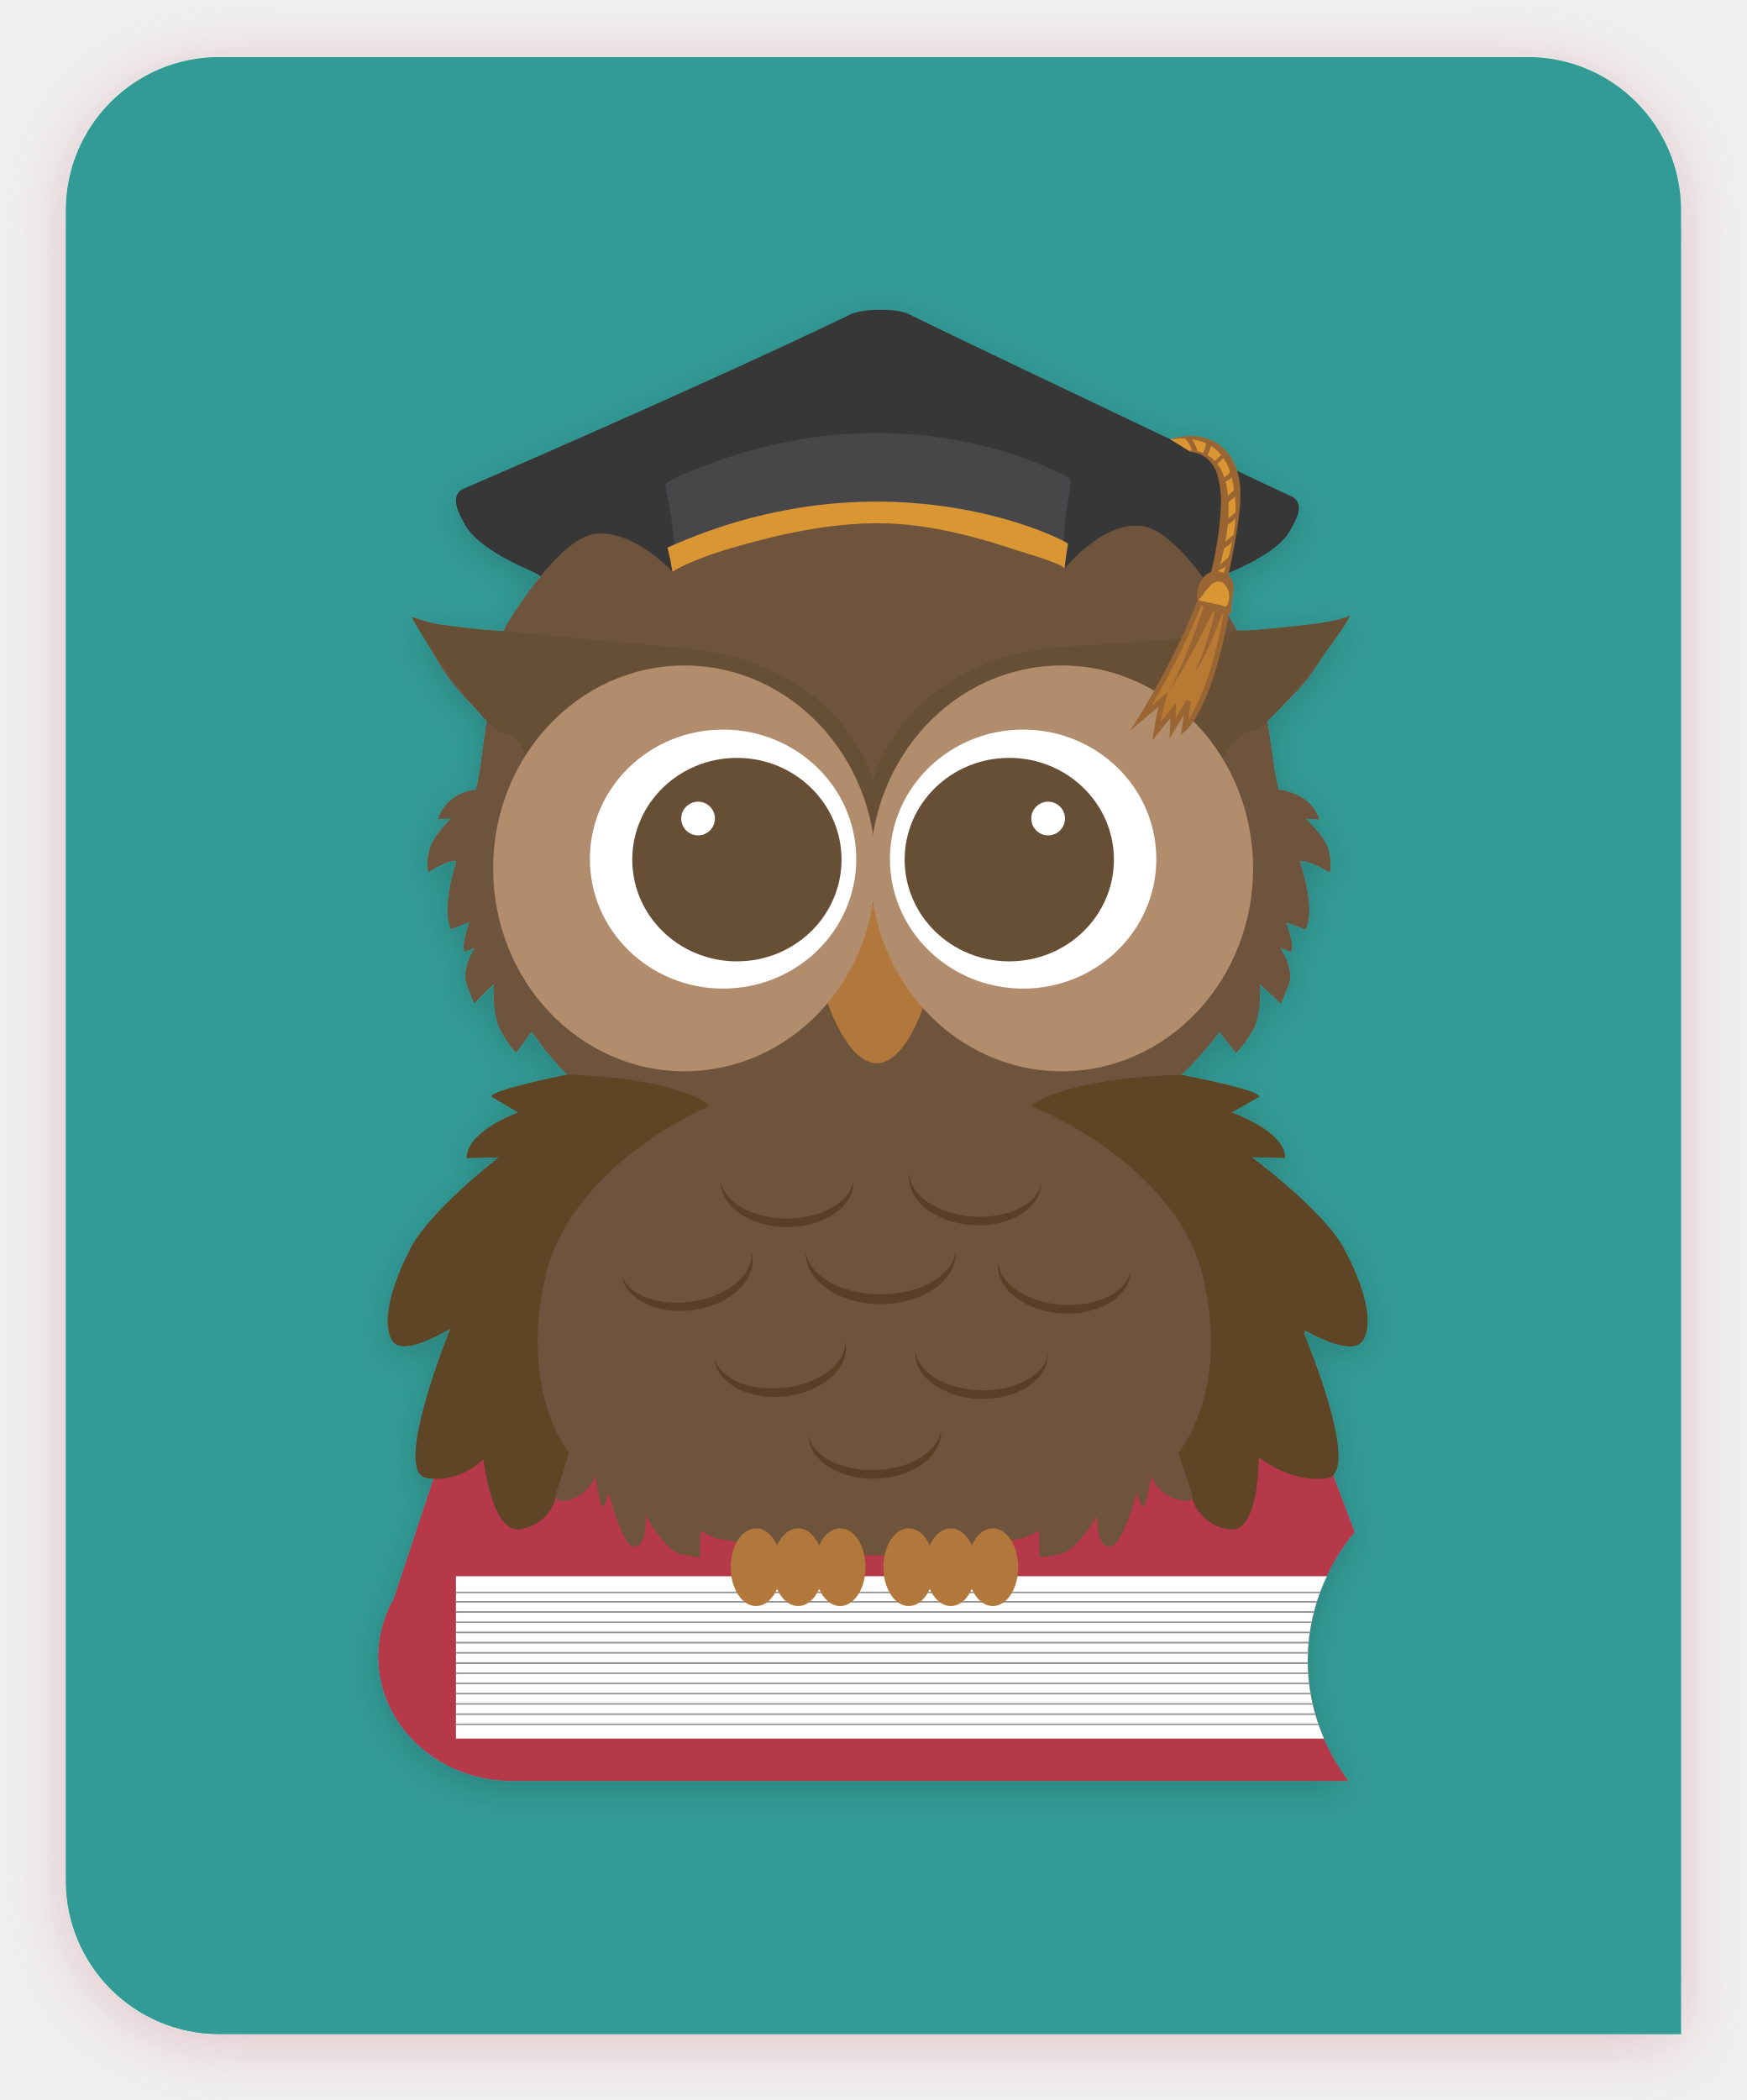
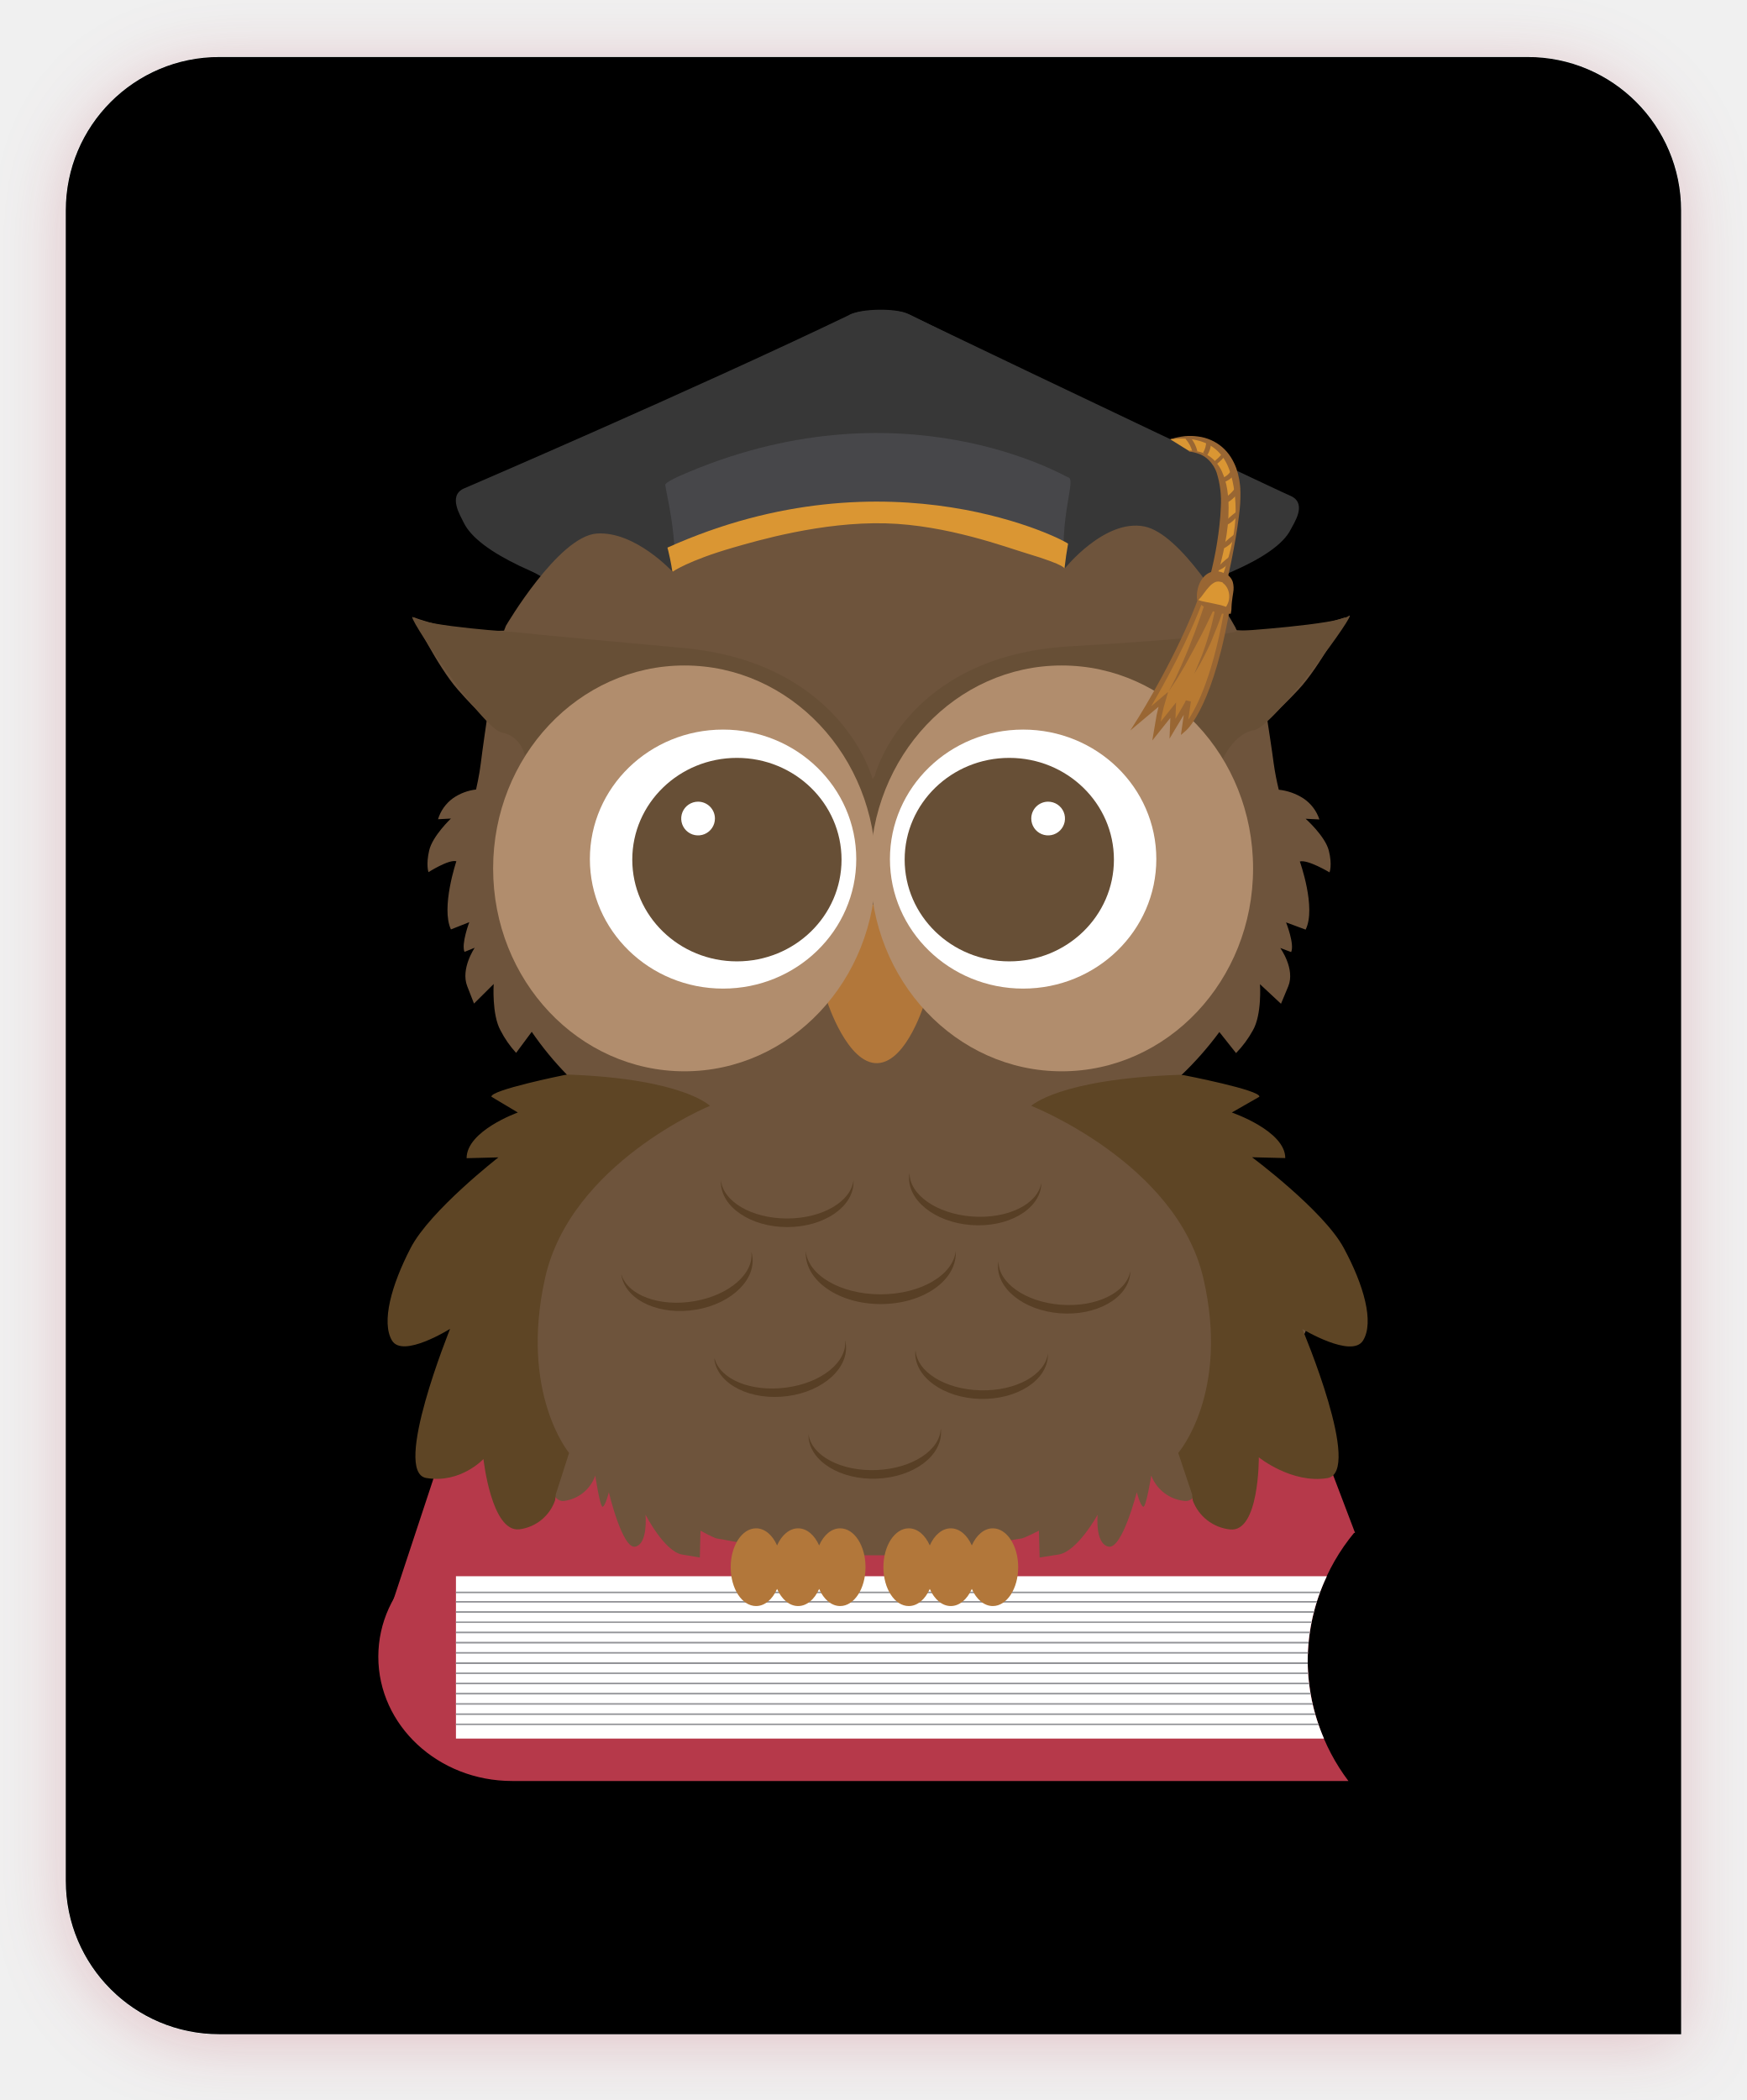
<svg xmlns="http://www.w3.org/2000/svg" width="797" height="958" viewBox="0 0 797 958" fill="none">
  <g filter="url(#filter0_d_1062_9622)">
-     <path d="M30 96C30 57.34 61.34 26 100 26H697C735.66 26 767 57.34 767 96V928H100C61.34 928 30 896.66 30 858V96Z" fill="#339B96" />
+     <path d="M30 96C30 57.34 61.34 26 100 26H697C735.66 26 767 57.34 767 96V928H100C61.34 928 30 896.66 30 858V96Z" fill="#000000" />
  </g>
  <g filter="url(#filter1_d_1062_9622)">
    <path d="M231.345 253.134C231.345 255.011 264.589 272.515 265.865 273.772C270.086 277.655 307.27 260.639 307.27 260.639L297.214 208.483H265.79L246.353 235.818L231.345 253.134Z" fill="#373737" />
    <path d="M550.506 266.155C550.506 266.155 528.875 274.11 525.216 273.772C521.558 273.434 485.556 259.495 485.556 259.495L496.944 214.581L528.218 217.677L544.84 246.756L550.506 266.155Z" fill="#373737" />
    <path d="M513.359 274.185C513.359 274.185 465.575 241.203 399.199 239.308C336.068 237.432 279.241 273.491 278.828 273.36C250.105 265.124 218.212 252.572 211.458 238.202C210.182 235.462 204.31 226.326 211.458 222.93C211.458 222.93 315.975 178.035 387.586 143.628C392.801 141.114 409.048 140.72 414.714 143.365C420.38 146.01 532.908 202.424 580.261 224.919C585.439 227.395 579.285 236.832 566.171 245.875C553.057 254.918 551.407 257.507 529.062 267.675L513.359 274.185Z" fill="#373737" />
    <path d="M422.031 230.472C422.031 230.472 368.9 239.234 401.225 238.802C464.356 237.92 518.331 275.311 518.763 275.198C547.711 267.525 581.912 255.687 588.948 241.429C590.28 238.727 596.358 230.041 589.267 226.42C588.666 226.42 485.237 177.341 413.87 143.065C408.636 140.551 393.083 140.664 387.605 143.628C382.127 146.592 339.295 229.928 391.526 233.68C483.624 240.491 388.168 221.542 401.094 230.829C414.02 240.115 394.378 220.229 416.516 230.829L422.031 230.472Z" fill="#373737" />
    <path d="M309.822 217.227C308.902 217.64 303.405 220.191 303.518 221.186C304.381 228.09 312.017 253.905 305.394 286.699C301.004 308.556 315.112 317.204 401.337 318.762C428.222 319.249 472.198 317.955 488.032 303.453C495.405 296.717 487.544 284.373 485.555 260.302C483.417 234.525 491.184 218.39 487.319 217.771C486.493 217.64 410.68 172.67 309.822 217.227Z" fill="#47474A" />
    <path d="M304.513 249.815C304.513 249.815 313.049 278.951 305.376 316.961C300.986 338.798 315.094 347.447 401.319 349.004C428.204 349.492 472.179 348.198 488.014 333.714C495.387 326.979 487.526 314.616 485.537 290.564C484.163 276.38 484.756 262.073 487.301 248.052C487.32 247.226 406.16 204.076 304.513 249.815Z" fill="#DA9633" />
    <path d="M618.233 699.27L179.095 731.014L297.89 371.629L493.904 371.892L618.233 699.27Z" fill="#B6394A" />
    <path d="M596.621 757.561C596.76 736.189 604.297 715.525 617.952 699.083H233.652C199.882 699.083 172.604 724.448 172.604 755.779C172.604 787.109 199.939 812.474 233.652 812.474H615.213C603.276 796.643 596.757 777.388 596.621 757.561Z" fill="#B6394A" />
    <path d="M596.621 757.562C596.652 744.241 599.638 731.092 605.363 719.064H208.025V793.114H604.05C599.174 781.894 596.645 769.795 596.621 757.562Z" fill="white" />
    <path d="M600.936 730.377H208.025V731.09H600.711L600.936 730.377Z" fill="#939498" />
    <path d="M599.585 735.011H208.025V735.742H599.379C599.454 735.499 599.51 735.255 599.585 735.011Z" fill="#939498" />
    <path d="M598.478 739.701H208.025V740.358H598.347C598.403 740.151 598.441 739.926 598.478 739.701Z" fill="#939498" />
    <path d="M597.653 744.335H208.025V745.067H597.559C597.596 744.823 597.615 744.579 597.653 744.335Z" fill="#939498" />
    <path d="M597.184 748.987H208.025V749.738H597.015C597.033 749.475 597.052 749.231 597.184 748.987Z" fill="#939498" />
    <path d="M596.752 753.64H208.025V754.371H596.733C596.733 754.127 596.733 753.884 596.752 753.64Z" fill="#939498" />
    <path d="M596.658 758.293H208.025V759.118H596.677C596.677 758.781 596.658 758.556 596.658 758.293Z" fill="#939498" />
    <path d="M596.808 762.965H208.025V763.678H596.865C596.865 763.434 596.827 763.19 596.808 762.965Z" fill="#939498" />
    <path d="M597.184 767.617H208.025V768.33H597.334C597.264 768.097 597.214 767.859 597.184 767.617Z" fill="#939498" />
    <path d="M597.859 772.251H208.025V772.983H598.009C597.953 772.758 597.915 772.532 597.859 772.251Z" fill="#939498" />
    <path d="M598.778 776.941H208.025V777.673H598.947C598.904 777.426 598.848 777.182 598.778 776.941Z" fill="#939498" />
    <path d="M599.96 781.631H208.025V782.344H600.129C600.092 782.081 600.035 781.818 599.96 781.631Z" fill="#939498" />
    <path d="M601.405 786.266H208.025V786.96H601.63C601.555 786.716 601.461 786.491 601.405 786.266Z" fill="#939498" />
    <path d="M602.437 726.08H208.025V726.793H602.155C602.249 726.549 602.324 726.305 602.437 726.08Z" fill="#939498" />
    <path d="M326.162 305.103C326.162 305.103 314.061 302.683 322.954 297.055C331.847 291.426 370.476 284.166 409.817 285.142C449.159 286.117 511.821 291.539 484.617 306.679" fill="#47474A" />
    <path d="M326.162 305.103C325.416 305.025 324.676 304.894 323.949 304.709C323.068 304.494 322.213 304.186 321.397 303.79C320.832 303.547 320.312 303.211 319.859 302.796C319.574 302.541 319.344 302.232 319.179 301.888C319.015 301.543 318.921 301.169 318.902 300.788C318.906 299.95 319.19 299.138 319.709 298.481C320.205 297.787 320.785 297.157 321.435 296.604L321.941 296.192L322.185 296.004L322.523 295.779L323.592 295.122C324.388 294.642 325.215 294.216 326.069 293.847C330.02 292.08 334.104 290.625 338.282 289.494C342.803 288.237 347.662 286.961 353.047 285.986C358.431 285.01 363.909 283.978 369.763 283.284L374.19 282.74L378.693 282.327C381.695 282.008 384.772 281.821 387.848 281.614C394.04 281.277 400.324 281.089 406.609 281.202C412.894 281.314 419.142 281.539 425.37 281.915C431.599 282.29 437.546 282.796 443.4 283.415C449.253 284.035 454.844 284.823 460.153 285.704C465.169 286.498 470.141 287.55 475.049 288.856C479.279 289.875 483.373 291.392 487.244 293.378C488.963 294.236 490.459 295.482 491.615 297.017C492.103 297.723 492.365 298.561 492.365 299.419C492.365 300.277 492.103 301.114 491.615 301.82C490.912 302.843 490.013 303.717 488.97 304.39C488.088 304.972 487.3 305.403 486.662 305.741C486.025 306.079 485.518 306.285 485.162 306.454L484.655 306.679L485.105 306.341L486.381 305.385C487.038 304.864 487.664 304.307 488.257 303.715C489.037 302.989 489.673 302.124 490.133 301.163C490.356 300.682 490.419 300.143 490.315 299.624C490.21 299.104 489.943 298.632 489.552 298.274C488.434 297.268 487.126 296.496 485.706 296.004C481.863 294.694 477.906 293.745 473.886 293.171C469.402 292.458 464.506 291.933 459.234 291.408C453.962 290.882 448.428 290.582 442.687 290.226C436.946 289.869 430.961 289.644 424.901 289.4C418.842 289.156 412.669 288.95 406.572 288.912C400.475 288.875 394.358 288.912 388.336 289.081C382.314 289.25 376.385 289.607 370.663 290.076C364.941 290.545 359.407 291.014 354.191 291.652L350.326 292.139L346.574 292.665C344.117 292.965 341.79 293.415 339.52 293.772C337.25 294.128 335.149 294.616 333.141 295.085L331.622 295.404L330.196 295.779C329.277 296.023 328.32 296.248 327.532 296.529C326.714 296.773 325.912 297.068 325.13 297.411L323.967 297.936H323.817L323.555 298.087L323.067 298.349C321.829 299.081 320.815 299.963 320.703 300.751C320.59 301.539 321.322 302.383 322.072 302.946C322.757 303.436 323.493 303.851 324.267 304.184C324.881 304.526 325.514 304.832 326.162 305.103Z" fill="#0F100E" />
    <path opacity="0.25" d="M311.829 259.101C311.807 259.039 311.81 258.971 311.838 258.911C311.866 258.851 311.917 258.805 311.979 258.782C312.041 258.76 312.11 258.763 312.17 258.791C312.23 258.819 312.276 258.87 312.298 258.932C315.656 265.292 331.659 288.762 382.877 283.04C382.877 283.04 292.618 290.545 327.982 312.457C327.982 312.457 308.283 309.343 309.465 292.74C310.628 276.699 314.155 275.405 311.829 259.101Z" fill="#0F100E" />
    <path opacity="0.25" d="M392.802 320.112C352.578 320.112 319.99 311.988 319.99 301.97C319.99 291.952 352.578 283.828 392.802 283.828C392.802 283.828 329.69 311.97 395.991 319.474L392.802 320.112Z" fill="#0F100E" />
    <path opacity="0.25" d="M420.361 283.527C460.772 283.527 493.529 291.651 493.529 301.669C493.529 311.688 460.754 319.83 420.361 319.83C420.361 319.83 483.811 291.688 417.172 284.184L420.361 283.527Z" fill="#0F100E" />
    <path opacity="0.5" d="M405.672 320.093C452.992 320.093 491.353 311.971 491.353 301.951C491.353 291.932 452.992 283.81 405.672 283.81C358.351 283.81 319.99 291.932 319.99 301.951C319.99 311.971 358.351 320.093 405.672 320.093Z" fill="#0F100E" />
    <path d="M545.422 282.871C545.422 282.871 527.055 243.698 519.156 244.186C511.258 244.674 510.226 269.982 510.226 269.982L545.422 282.871Z" fill="#675139" />
    <path d="M563.732 286.529L564.276 287.505C573.874 288.043 583.5 287.71 593.037 286.511C600.133 285.561 607.116 283.902 613.88 281.558C613.88 281.558 602.286 304.071 592.38 314.633C582.475 325.196 578.16 328.179 578.16 328.179C578.16 328.179 580.467 343.056 581.124 348.347C581.694 352.354 582.464 356.33 583.431 360.26C587.443 360.685 591.299 362.048 594.688 364.237C598.116 366.531 600.679 369.906 601.967 373.824L595.682 373.505C595.682 373.505 604.594 381.422 606.264 388.045C607.933 394.668 606.582 397.969 606.582 397.969C606.582 397.969 596.677 392.003 593.037 392.998C593.037 392.998 600.635 414.16 595.682 424.085L586.752 420.783C586.752 420.783 590.711 430.689 589.078 434.328L584.107 432.452C584.107 432.452 591.048 442.039 587.746 449.975L584.445 457.911L574.858 448.981C574.858 448.981 575.833 462.864 571.556 470.143C569.492 473.892 566.93 477.344 563.939 480.405L556.322 470.8C551.171 477.796 545.421 484.33 539.137 490.33C533.556 495.044 527.705 499.429 521.614 503.462C521.614 503.462 553.02 509.41 552.363 512.055L541.107 518.34C541.107 518.34 562.944 525.619 562.944 536.519L549.399 536.2C549.399 536.2 578.479 557.4 586.752 572.278C595.026 587.155 599.303 602.032 594.688 609.312C590.073 616.591 569.886 604.678 569.886 604.678C569.886 604.678 594.688 661.899 580.13 664.206C565.571 666.514 549.718 644.376 549.718 644.376C549.718 644.376 552.363 686.025 540.45 684.712C537.09 684.391 533.886 683.137 531.201 681.092C528.516 679.046 526.456 676.291 525.254 673.137C525.254 673.137 522.927 687.676 521.614 687.357C520.301 687.038 518.631 680.753 518.631 680.753C518.631 680.753 512.008 706.888 505.742 705.555C499.476 704.223 500.789 690.997 500.789 690.997C500.789 690.997 491.521 707.882 482.91 709.176L474.318 710.508L473.999 698.276C473.999 698.276 467.057 701.897 465.725 701.897C464.393 701.897 426.327 709.514 403.814 709.514H385.278C364.21 709.514 328.601 701.897 327.344 701.897C326.087 701.897 319.596 698.276 319.596 698.276L319.296 710.508L311.247 709.176C303.18 707.863 294.513 690.997 294.513 690.997C294.513 690.997 295.751 704.223 289.86 705.555C283.969 706.888 277.778 680.753 277.778 680.753C277.778 680.753 276.221 687.02 274.982 687.357C273.744 687.695 271.587 673.137 271.587 673.137C270.525 676.203 268.627 678.912 266.108 680.957C263.589 683.003 260.548 684.303 257.328 684.712C246.072 686.025 248.642 644.376 248.642 644.376C248.642 644.376 233.783 666.533 220.144 664.206C206.505 661.88 229.75 604.678 229.75 604.678C229.75 604.678 210.914 616.535 206.599 609.312C202.284 602.089 206.261 587.155 214.103 572.278C221.945 557.4 249.111 536.2 249.111 536.2L236.41 536.519C236.41 525.619 256.841 518.34 256.841 518.34L246.316 512.055C245.697 509.41 275.132 503.462 275.132 503.462C269.405 499.414 263.923 495.029 258.717 490.33C252.789 484.266 247.397 477.7 242.601 470.706L235.472 480.311C232.648 477.224 230.251 473.772 228.343 470.049C224.328 462.77 225.247 448.887 225.247 448.887L216.261 457.817L213.165 449.881C210.051 441.945 216.58 432.358 216.58 432.358L211.927 434.234C210.37 430.595 214.103 420.689 214.103 420.689L205.736 423.991C201.083 414.066 208.212 392.904 208.212 392.904C204.798 391.91 195.492 397.876 195.492 397.876C195.492 397.876 194.273 394.555 195.811 387.951C197.35 381.347 205.736 373.411 205.736 373.411L199.845 373.73C201.014 369.875 203.412 366.508 206.674 364.143C209.799 361.968 213.415 360.601 217.199 360.166C217.199 360.166 218.737 353.544 219.356 348.253C219.975 342.962 222.152 328.085 222.152 328.085C222.152 328.085 218.118 325.121 208.831 314.539C199.545 303.958 188.607 281.558 188.607 281.558C194.923 283.897 201.47 285.557 208.137 286.511C215.362 287.539 222.662 287.941 229.956 287.711L230.838 285.46C230.838 285.46 254.796 244.599 272.281 243.398C289.766 242.197 306.857 260.827 306.857 260.827C306.857 260.827 313.893 255.761 334.53 249.795C345.017 246.775 374.922 237.938 404.152 238.745C432.03 239.477 459.253 249.702 468.464 252.459C487.225 258.088 485.649 259.495 485.649 259.495C485.649 259.495 503.922 236.531 522.121 240.171C538.818 243.51 559.868 279.363 563.826 286.529" fill="#6E543C" />
    <path d="M377.511 457.236C377.511 457.236 386.685 485.509 400.343 485.002C414.001 484.496 422.162 456.486 422.162 456.486C422.162 456.486 442.049 411.647 397.905 412.641C353.76 413.636 377.511 457.236 377.511 457.236Z" fill="#B2773A" />
    <path d="M253.576 681.71L259.636 662.818C259.636 662.818 236.973 635.614 248.679 583.065C260.386 530.516 323.892 504.475 323.892 504.475C323.892 504.475 311.754 492.074 258.848 490.198L257.141 490.498C257.141 490.498 223.502 497.309 224.215 500.329L236.26 507.515C236.26 507.515 212.884 515.826 212.884 528.358L227.405 527.983C227.405 527.983 196.243 552.203 187.387 569.257C178.532 586.311 173.936 603.158 178.814 611.488C183.691 619.818 205.36 606.197 205.36 606.197C205.36 606.197 178.814 671.579 194.46 674.243C210.107 676.907 220.576 665.594 220.576 665.594C220.576 665.594 224.215 699.177 236.973 697.657C240.651 697.191 244.125 695.706 247.003 693.368C249.881 691.031 252.047 687.935 253.257 684.431L253.576 681.71Z" fill="#5E4525" />
    <path d="M543.883 681.711L537.561 662.819C537.561 662.819 561.237 635.615 549.005 583.066C536.773 530.516 470.509 504.476 470.509 504.476C470.509 504.476 483.079 492.206 538.311 490.312L540.187 490.499C540.187 490.499 575.308 497.309 574.576 500.33L562.007 507.515C562.007 507.515 586.396 515.826 586.396 528.302L571.237 527.927C571.237 527.927 603.768 552.148 613.018 569.201C622.267 586.255 627.051 603.215 621.873 611.545C616.695 619.875 594.163 606.254 594.163 606.254C594.163 606.254 621.873 671.636 605.607 674.3C589.341 676.964 574.332 664.826 574.332 664.826C574.332 664.826 574.576 699.234 561.2 697.714C557.412 697.316 553.811 695.867 550.804 693.53C547.797 691.192 545.504 688.06 544.184 684.488L543.883 681.711Z" fill="#5E4525" />
    <path d="M401.732 590.457C383.402 590.457 368.506 581.64 367.605 570.533C367.605 570.908 367.605 571.302 367.605 571.678C367.605 584.51 382.933 594.904 401.825 594.904C420.718 594.904 436.064 584.51 436.064 571.678C436.064 571.302 436.064 570.908 436.064 570.533C434.976 581.64 420.061 590.457 401.732 590.457Z" fill="#583F25" />
    <path d="M359.088 555.862C342.879 555.862 329.708 548.039 328.902 538.227C328.882 538.57 328.882 538.915 328.902 539.258C328.902 550.515 342.447 559.783 359.163 559.783C375.879 559.783 389.406 550.59 389.406 539.258C389.425 538.915 389.425 538.57 389.406 538.227C388.468 548.039 375.279 555.862 359.088 555.862Z" fill="#583F25" />
    <path d="M316.876 593.572C300.985 596.348 286.37 590.908 283.5 581.415C283.5 581.752 283.5 582.09 283.65 582.428C286.07 593.553 301.304 600.269 317.72 597.436C334.136 594.604 345.467 583.272 343.066 572.147C343.066 571.809 342.86 571.471 342.766 571.152C344.079 580.889 332.785 590.833 316.876 593.572Z" fill="#583F25" />
    <path d="M443.344 554.942C427.209 553.686 414.827 544.887 414.977 535.037C414.977 535.375 414.846 535.713 414.808 536.05C413.72 547.307 426.327 557.55 442.95 558.845C459.572 560.139 473.98 552.053 475.068 540.759C475.087 540.416 475.087 540.071 475.068 539.727C473.361 549.446 459.534 556.199 443.344 554.942Z" fill="#583F25" />
    <path d="M483.905 595.203C467.77 593.946 455.388 585.129 455.557 575.298C455.557 575.636 455.425 575.954 455.388 576.311C454.281 587.568 466.888 597.811 483.529 599.106C500.17 600.4 514.56 592.314 515.667 581.001C515.686 580.657 515.686 580.313 515.667 579.969C513.941 589.706 500.039 596.46 483.905 595.203Z" fill="#583F25" />
    <path d="M447.321 634.246C431.13 633.852 418.204 625.709 417.716 615.897C417.653 616.232 417.609 616.571 417.585 616.911C417.247 628.167 430.492 637.754 447.208 638.167C463.924 638.579 477.733 629.762 478.089 618.43C478.089 618.055 478.089 617.736 478.089 617.398C476.945 627.173 463.512 634.658 447.321 634.246Z" fill="#583F25" />
    <path d="M399.95 670.623C383.778 671.317 370.195 664.075 368.881 654.301C368.853 654.644 368.853 654.989 368.881 655.333C369.463 666.589 383.496 675.257 400.193 674.544C416.891 673.831 429.911 664.094 429.311 652.744C429.311 652.406 429.311 652.068 429.198 651.73C428.898 661.561 416.14 669.947 399.95 670.623Z" fill="#583F25" />
    <path d="M358.731 632.988C342.709 635.146 328.376 629.236 325.975 619.537C325.946 619.88 325.946 620.225 325.975 620.569C327.851 631.825 342.747 639.067 359.275 636.891C375.804 634.714 387.698 623.758 385.822 612.501C385.822 612.164 385.653 611.826 385.578 611.488C386.497 621.413 374.753 630.887 358.731 632.988Z" fill="#583F25" />
    <path d="M383.308 697.207C379.312 697.207 375.804 700.284 373.722 705.012C371.639 700.284 368.093 697.207 364.135 697.207C360.176 697.207 356.63 700.284 354.529 705.012C352.465 700.284 348.901 697.207 344.961 697.207C338.545 697.207 333.367 705.124 333.367 714.936C333.367 724.748 338.545 732.665 344.961 732.665C348.938 732.665 352.465 729.588 354.529 724.861C356.63 729.588 360.157 732.665 364.135 732.665C368.112 732.665 371.639 729.588 373.722 724.861C375.804 729.588 379.35 732.665 383.308 732.665C389.706 732.665 394.884 724.729 394.884 714.936C394.884 705.143 389.781 697.207 383.308 697.207Z" fill="#B2773A" />
    <path d="M452.968 697.207C448.991 697.207 445.463 700.284 443.381 705.012C441.299 700.284 437.753 697.207 433.794 697.207C429.836 697.207 426.29 700.284 424.207 705.012C422.125 700.284 418.579 697.207 414.62 697.207C408.223 697.207 403.045 705.124 403.045 714.936C403.045 724.748 408.223 732.665 414.62 732.665C418.598 732.665 422.125 729.588 424.207 724.861C426.29 729.588 429.836 732.665 433.794 732.665C437.753 732.665 441.299 729.588 443.381 724.861C445.463 729.588 449.009 732.665 452.968 732.665C459.365 732.665 464.543 724.729 464.543 714.936C464.543 705.143 459.365 697.207 452.968 697.207Z" fill="#B2773A" />
    <path d="M239.599 344.895C239.599 344.895 237.723 335.702 228.962 334.183C220.201 332.663 183.279 277.543 188.607 281.652C193.935 285.761 236.71 288.518 236.71 288.518C236.71 288.518 237.705 288.894 311.36 295.554C384.378 302.176 398.111 355.401 398.111 355.401L399.086 353.919C399.086 353.919 412.988 299.343 487.863 294.878C562.738 290.413 564.277 287.937 564.277 287.937C564.277 287.937 609.903 284.954 615.344 280.995C620.785 277.037 581.124 331.65 572.194 333.076C563.264 334.502 558.104 345.833 558.104 345.833L397.586 398.364L241.082 344.238" fill="#674F36" />
    <path d="M399.593 396.168C399.593 447.292 360.495 488.716 312.28 488.716C264.064 488.716 224.985 447.292 224.985 396.168C224.985 345.045 264.083 303.583 312.28 303.583C360.477 303.583 399.593 345.026 399.593 396.168Z" fill="#B18D6D" />
    <path d="M390.662 391.892C390.662 424.536 363.459 450.989 329.896 450.989C296.332 450.989 269.129 424.536 269.129 391.892C269.129 359.247 296.332 332.832 329.896 332.832C363.459 332.832 390.662 359.285 390.662 391.892Z" fill="white" />
    <path d="M383.946 392.154C383.946 417.8 362.577 438.568 336.218 438.568C309.859 438.568 288.472 417.8 288.472 392.154C288.472 366.508 309.859 345.739 336.218 345.739C362.577 345.739 383.946 366.526 383.946 392.154Z" fill="#674F36" />
    <path d="M326.181 373.393C326.185 374.915 325.737 376.404 324.894 377.672C324.051 378.939 322.851 379.928 321.446 380.513C320.041 381.098 318.494 381.253 317 380.958C315.507 380.664 314.135 379.932 313.057 378.857C311.979 377.782 311.245 376.412 310.947 374.919C310.648 373.427 310.799 371.879 311.381 370.472C311.963 369.066 312.949 367.863 314.214 367.017C315.479 366.171 316.967 365.72 318.489 365.72C320.526 365.72 322.48 366.528 323.922 367.966C325.364 369.405 326.176 371.356 326.181 373.393Z" fill="white" />
    <path d="M397.098 396.168C397.098 447.292 436.195 488.716 484.411 488.716C532.627 488.716 571.706 447.292 571.706 396.168C571.706 345.045 532.627 303.583 484.411 303.583C436.195 303.583 397.098 345.026 397.098 396.168Z" fill="#B18D6D" />
    <path d="M406.028 391.892C406.028 424.536 433.25 450.989 466.795 450.989C500.339 450.989 527.561 424.536 527.561 391.892C527.561 359.247 500.358 332.832 466.795 332.832C433.231 332.832 406.028 359.285 406.028 391.892Z" fill="white" />
    <path d="M412.744 392.154C412.744 417.8 434.113 438.568 460.472 438.568C486.831 438.568 508.219 417.8 508.219 392.154C508.219 366.508 486.85 345.739 460.472 345.739C434.094 345.739 412.744 366.526 412.744 392.154Z" fill="#674F36" />
    <path d="M470.509 373.393C470.506 374.915 470.954 376.404 471.797 377.672C472.639 378.939 473.839 379.928 475.245 380.513C476.65 381.098 478.197 381.253 479.69 380.958C481.184 380.664 482.556 379.932 483.634 378.857C484.711 377.782 485.446 376.412 485.744 374.919C486.042 373.427 485.891 371.879 485.31 370.472C484.728 369.066 483.742 367.863 482.477 367.017C481.211 366.171 479.723 365.72 478.201 365.72C476.165 365.72 474.211 366.528 472.769 367.966C471.327 369.405 470.514 371.356 470.509 373.393Z" fill="white" />
    <path d="M553.658 283.922L554.202 284.897L553.658 283.922Z" fill="#6E543C" />
    <path d="M533.921 200.398C533.921 200.398 581.724 187.959 558.311 265.93L553.452 263.828C553.452 263.828 571.031 206.795 542.664 205.838" fill="#DA9633" />
    <path d="M533.921 200.398C536.106 199.695 538.356 199.218 540.638 198.972C542.632 198.788 544.64 198.838 546.623 199.122C548.654 199.383 550.638 199.932 552.514 200.754C556.227 202.389 559.368 205.093 561.538 208.521C562.568 210.137 563.417 211.861 564.07 213.662C565.268 217.134 565.901 220.776 565.946 224.449C565.992 228.019 565.772 231.587 565.29 235.124C564.877 238.614 564.333 242.103 563.751 245.574C562.532 252.516 561.2 259.438 559.511 266.211L559.192 267.543L557.673 266.962L552.795 265.086L551.613 264.617L551.932 263.435C552.607 260.827 553.245 258.181 553.808 255.536C554.371 252.891 554.877 250.208 555.29 247.544C555.703 244.88 556.097 242.197 556.378 239.514C556.66 236.832 556.904 234.149 556.979 231.466C557.338 226.13 556.701 220.773 555.103 215.669C554.225 213.117 552.676 210.849 550.619 209.103C549.503 208.184 548.233 207.472 546.866 207.002C545.478 206.499 544.037 206.159 542.57 205.988L542.289 205.576C543.937 205.537 545.583 205.713 547.185 206.101C548.729 206.484 550.2 207.117 551.538 207.977C552.844 208.844 554.013 209.9 555.009 211.11C555.943 212.266 556.742 213.525 557.391 214.862C558.596 217.5 559.436 220.29 559.887 223.155C560.319 225.942 560.538 228.758 560.543 231.578C560.556 234.367 560.419 237.154 560.13 239.927C559.812 242.685 559.436 245.424 558.892 248.144C558.348 250.865 557.785 253.548 557.11 256.23C556.435 258.913 555.684 261.558 554.821 264.223L553.977 262.553L558.705 264.785L556.829 265.517C557.992 262.215 559.117 258.894 560.112 255.536C560.581 253.848 561.087 252.178 561.481 250.452C561.875 248.726 562.25 247.056 562.569 245.33C562.888 243.604 563.113 241.878 563.339 240.133C563.564 238.389 563.658 236.663 563.714 234.918C563.827 231.433 563.658 227.944 563.207 224.487C562.982 222.761 562.682 221.072 562.325 219.384C561.954 217.713 561.484 216.065 560.918 214.45C560.351 212.83 559.622 211.271 558.742 209.797C557.852 208.33 556.78 206.981 555.553 205.782C554.277 204.568 552.837 203.539 551.275 202.724C549.647 201.886 547.92 201.256 546.135 200.848C544.288 200.414 542.403 200.162 540.506 200.098C538.626 200.029 536.744 200.117 534.878 200.36L533.921 200.398Z" fill="#996633" />
    <path d="M548.274 272.103C538.705 298.799 520.639 327.616 520.639 327.616L530.751 319.024L529.813 322.269L528.875 326.359L527.655 333.545L535.272 323.977L534.935 332.55C534.935 332.55 541.557 321.763 542.176 319.962L540.3 332.532C540.3 332.532 552.851 321.519 560.468 273.678" fill="#B87A32" />
    <path d="M525.723 337.804L527.711 326.153L528.593 322.401L515.686 333.245L519.588 327.035C519.775 326.735 537.711 298.012 547.166 271.709L549.399 272.441C542.457 291.746 530.994 312.326 525.216 322.195L532.946 315.628L530.957 322.551L530.019 326.585L529.569 329.23L536.585 320.431L536.285 327.936C538.499 324.183 540.731 320.431 541.05 319.474L543.32 320L542.157 328.311C546.191 322.326 554.052 306.98 559.399 273.36L561.725 273.735C554.221 321.388 541.745 332.701 541.219 333.17L538.78 335.29L540.094 326.097C538.217 329.174 536.341 332.363 535.966 332.964L533.584 336.997L533.959 327.504L525.723 337.804Z" fill="#996633" />
    <path d="M546.397 273.772C546.397 273.772 549.643 259.757 557.879 263.509C564.877 266.736 560.093 278.687 560.093 278.687C560.093 278.687 549.249 276.736 546.397 273.772Z" fill="#DA9633" />
    <path d="M546.191 273.735C546.07 272.991 546.033 272.236 546.078 271.484C546.094 270.734 546.175 269.987 546.322 269.251C546.61 267.728 547.149 266.264 547.917 264.918C548.351 264.17 548.881 263.483 549.493 262.873C550.2 262.161 551.033 261.589 551.951 261.184C553.018 260.739 554.174 260.546 555.328 260.621C556.425 260.698 557.496 260.991 558.479 261.484L558.798 261.653H558.967H559.061H559.174L559.436 261.803L559.718 261.991L560.431 262.516L560.993 263.06C561.663 263.757 562.164 264.597 562.457 265.518C562.879 267.078 562.944 268.714 562.644 270.302C562.419 271.765 562.194 273.172 562.044 274.598C561.95 275.311 561.913 276.043 561.875 276.774C561.838 277.506 561.875 278.257 561.688 279.045L561.537 279.983H559.83C559.205 280.019 558.579 280.019 557.954 279.983C557.323 279.92 556.697 279.82 556.078 279.682C554.838 279.377 553.622 278.982 552.438 278.501C551.234 277.993 550.083 277.364 549.005 276.624C548.455 276.246 547.94 275.819 547.467 275.349C546.983 274.891 546.594 274.343 546.322 273.735H546.191ZM546.754 273.735C547.279 273.923 547.786 274.092 548.311 274.223C548.836 274.354 549.474 274.486 550.056 274.598L553.508 275.292C554.671 275.536 555.834 275.78 556.979 276.062C558.135 276.373 559.27 276.762 560.374 277.225L558.498 278.163C558.908 277.615 559.278 277.038 559.605 276.437C559.963 275.846 560.253 275.217 560.468 274.561C560.861 273.253 560.938 271.871 560.693 270.527C560.464 269.257 559.922 268.065 559.117 267.056C558.784 266.652 558.399 266.292 557.973 265.987L557.785 265.706L557.541 265.574H557.354L557.091 265.462H556.96H557.072H556.866C556.431 265.317 555.971 265.266 555.515 265.312C555.142 265.338 554.776 265.42 554.427 265.555C553.473 266.017 552.614 266.653 551.894 267.432C550.995 268.399 550.156 269.42 549.38 270.49L548.123 272.197L546.754 273.735Z" fill="#996633" />
    <path d="M554.333 260.639C554.615 260.124 554.941 259.634 555.309 259.176C556.062 258.235 556.89 257.356 557.785 256.549C558.761 255.686 559.755 254.879 560.543 254.26C560.918 253.96 561.256 253.697 561.481 253.472L561.875 253.153C561.875 253.153 561.875 253.341 561.875 253.641C561.901 253.834 561.901 254.03 561.875 254.223C561.836 254.46 561.774 254.693 561.687 254.917C561.47 255.483 561.18 256.019 560.824 256.512C560.412 257.062 559.947 257.571 559.436 258.031C558.483 258.913 557.377 259.612 556.172 260.095C555.583 260.349 554.965 260.532 554.333 260.639Z" fill="#996633" />
    <path d="M556.003 250.865C556.281 250.359 556.607 249.882 556.979 249.439C557.728 248.484 558.563 247.598 559.474 246.794C560.431 245.931 561.35 245.124 562.213 244.524C562.588 244.205 562.944 243.943 563.17 243.736L563.545 243.398C563.56 243.567 563.56 243.736 563.545 243.905C563.57 244.092 563.57 244.281 563.545 244.468C563.515 244.707 563.452 244.941 563.357 245.162C563.135 245.726 562.845 246.262 562.494 246.757C562.099 247.316 561.64 247.826 561.125 248.276C560.161 249.143 559.057 249.841 557.86 250.34C557.267 250.596 556.643 250.773 556.003 250.865Z" fill="#996633" />
    <path d="M557.448 240.172C557.727 239.659 558.047 239.17 558.405 238.709C559.17 237.773 560.004 236.895 560.9 236.082C561.875 235.219 562.87 234.413 563.658 233.812C564.033 233.493 564.389 233.231 564.596 233.024L564.99 232.687C564.99 232.687 564.99 232.874 564.99 233.193C565.015 233.38 565.015 233.569 564.99 233.756C564.942 233.999 564.873 234.238 564.783 234.469C564.58 235.032 564.295 235.563 563.939 236.045C563.539 236.6 563.08 237.109 562.569 237.564C561.599 238.437 560.489 239.141 559.286 239.647C558.696 239.893 558.079 240.07 557.448 240.172Z" fill="#996633" />
    <path d="M559.38 229.534L558.029 227.845C559.38 226.963 563.095 224.093 563.901 221.767L565.778 222.686C564.604 225.706 562.313 228.158 559.38 229.534Z" fill="#996633" />
    <path d="M558.348 219.948L557.56 218.072C559.437 217.439 560.988 216.091 561.875 214.319L564.033 214.995C563.479 216.169 562.688 217.215 561.71 218.067C560.731 218.92 559.587 219.56 558.348 219.948Z" fill="#996633" />
    <path d="M554.033 212.611L552.907 211.354C554.183 210.416 557.673 207.602 558.329 205.595L559.755 206.383C558.761 209.178 554.164 212.461 554.033 212.611Z" fill="#996633" />
    <path d="M550.675 207.828L548.911 206.514C549.867 204.912 550.348 203.071 550.299 201.205H552.551C552.62 203.553 551.965 205.865 550.675 207.828Z" fill="#996633" />
    <path d="M544.033 206.177C543.498 203.966 542.421 201.922 540.9 200.23L542.533 198.879C544.361 200.838 545.654 203.235 546.285 205.839L544.033 206.177Z" fill="#996633" />
    <path d="M554.183 277.075L553.395 278.782C552.907 279.87 552.176 281.409 551.275 283.247C550.375 285.086 549.399 287.225 548.198 289.514C546.998 291.802 545.759 294.204 544.446 296.624C543.771 297.825 543.114 299.025 542.476 300.207C541.838 301.389 541.182 302.552 540.6 303.659L537.017 309.682C534.766 313.115 533.265 315.31 533.265 315.31C533.265 315.31 534.503 312.89 536.379 309.288L539.249 302.965C539.756 301.821 540.244 300.601 540.769 299.382C541.294 298.162 541.801 296.905 542.326 295.63C543.283 293.116 544.296 290.62 545.178 288.257C546.06 285.893 546.866 283.679 547.523 281.765C548.18 279.852 548.742 278.276 549.099 277.15L549.68 275.405L554.183 277.075Z" fill="#996633" />
    <path d="M557.785 279.044L557.354 280.339C557.091 281.164 556.678 282.327 556.172 283.697C555.665 285.066 555.027 286.68 554.296 288.387C553.564 290.094 552.945 291.971 552.157 293.659C551.732 294.535 551.319 295.416 550.919 296.304C550.506 297.186 550.075 298.03 549.662 298.837C548.78 300.469 548.048 302.008 547.298 303.265L544.803 307.505C544.803 307.505 545.609 305.629 546.679 303.058C547.298 301.745 547.842 300.113 548.555 298.443C548.874 297.58 549.23 296.717 549.512 295.798C549.793 294.878 550.131 293.922 550.431 293.077C551.069 291.201 551.538 289.325 552.082 287.656C552.626 285.986 552.983 284.279 553.32 282.89C553.658 281.502 553.921 280.32 554.089 279.513C554.258 278.707 554.371 278.219 554.371 278.219L557.785 279.044Z" fill="#996633" />
  </g>
  <defs>
    <filter id="filter0_d_1062_9622" x="0" y="0" width="797" height="962" filterUnits="userSpaceOnUse" color-interpolation-filters="sRGB">
      <feFlood flood-opacity="0" result="BackgroundImageFix" />
      <feColorMatrix in="SourceAlpha" type="matrix" values="0 0 0 0 0 0 0 0 0 0 0 0 0 0 0 0 0 0 127 0" result="hardAlpha" />
      <feOffset dy="4" />
      <feGaussianBlur stdDeviation="15" />
      <feComposite in2="hardAlpha" operator="out" />
      <feColorMatrix type="matrix" values="0 0 0 0 0.714 0 0 0 0 0.22 0 0 0 0 0.294 0 0 0 0.25 0" />
      <feBlend mode="normal" in2="BackgroundImageFix" result="effect1_dropShadow_1062_9622" />
      <feBlend mode="normal" in="SourceGraphic" in2="effect1_dropShadow_1062_9622" result="shape" />
    </filter>
    <filter id="filter1_d_1062_9622" x="157.604" y="130.284" width="481.396" height="701.19" filterUnits="userSpaceOnUse" color-interpolation-filters="sRGB">
      <feFlood flood-opacity="0" result="BackgroundImageFix" />
      <feColorMatrix in="SourceAlpha" type="matrix" values="0 0 0 0 0 0 0 0 0 0 0 0 0 0 0 0 0 0 127 0" result="hardAlpha" />
      <feOffset dy="4" />
      <feGaussianBlur stdDeviation="7.5" />
      <feComposite in2="hardAlpha" operator="out" />
      <feColorMatrix type="matrix" values="0 0 0 0 0 0 0 0 0 0 0 0 0 0 0 0 0 0 0.15 0" />
      <feBlend mode="normal" in2="BackgroundImageFix" result="effect1_dropShadow_1062_9622" />
      <feBlend mode="normal" in="SourceGraphic" in2="effect1_dropShadow_1062_9622" result="shape" />
    </filter>
  </defs>
</svg>
